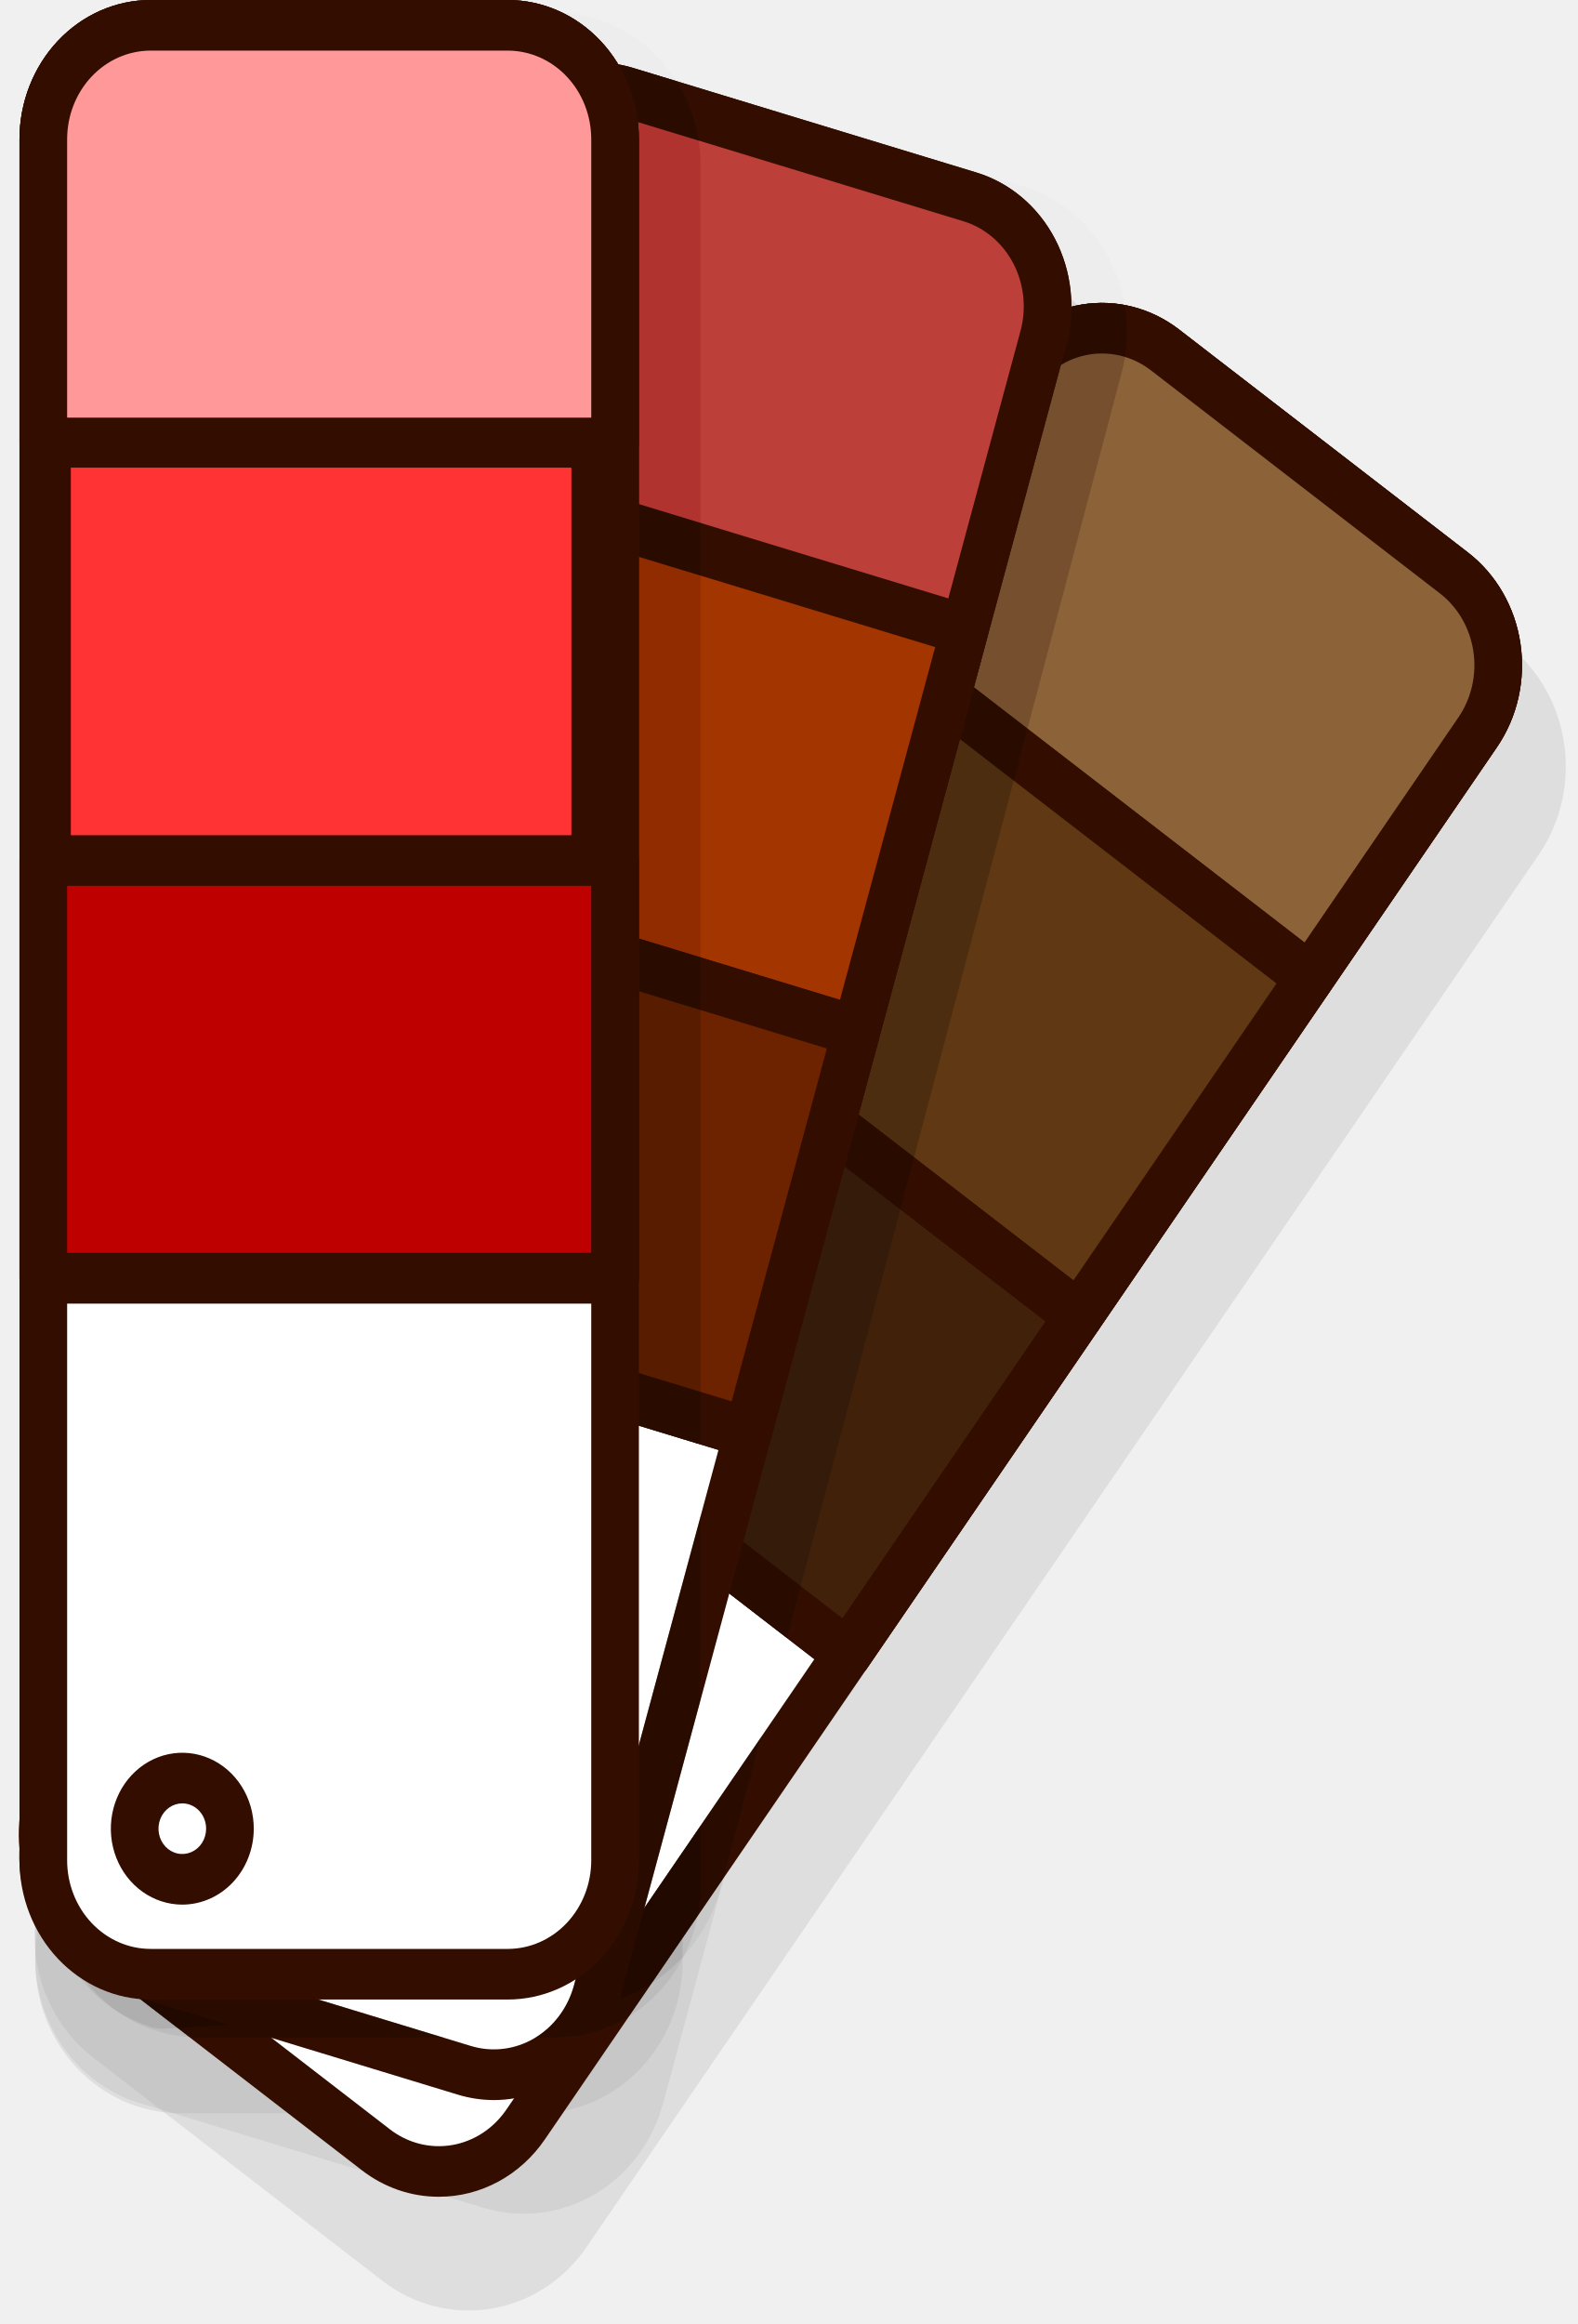
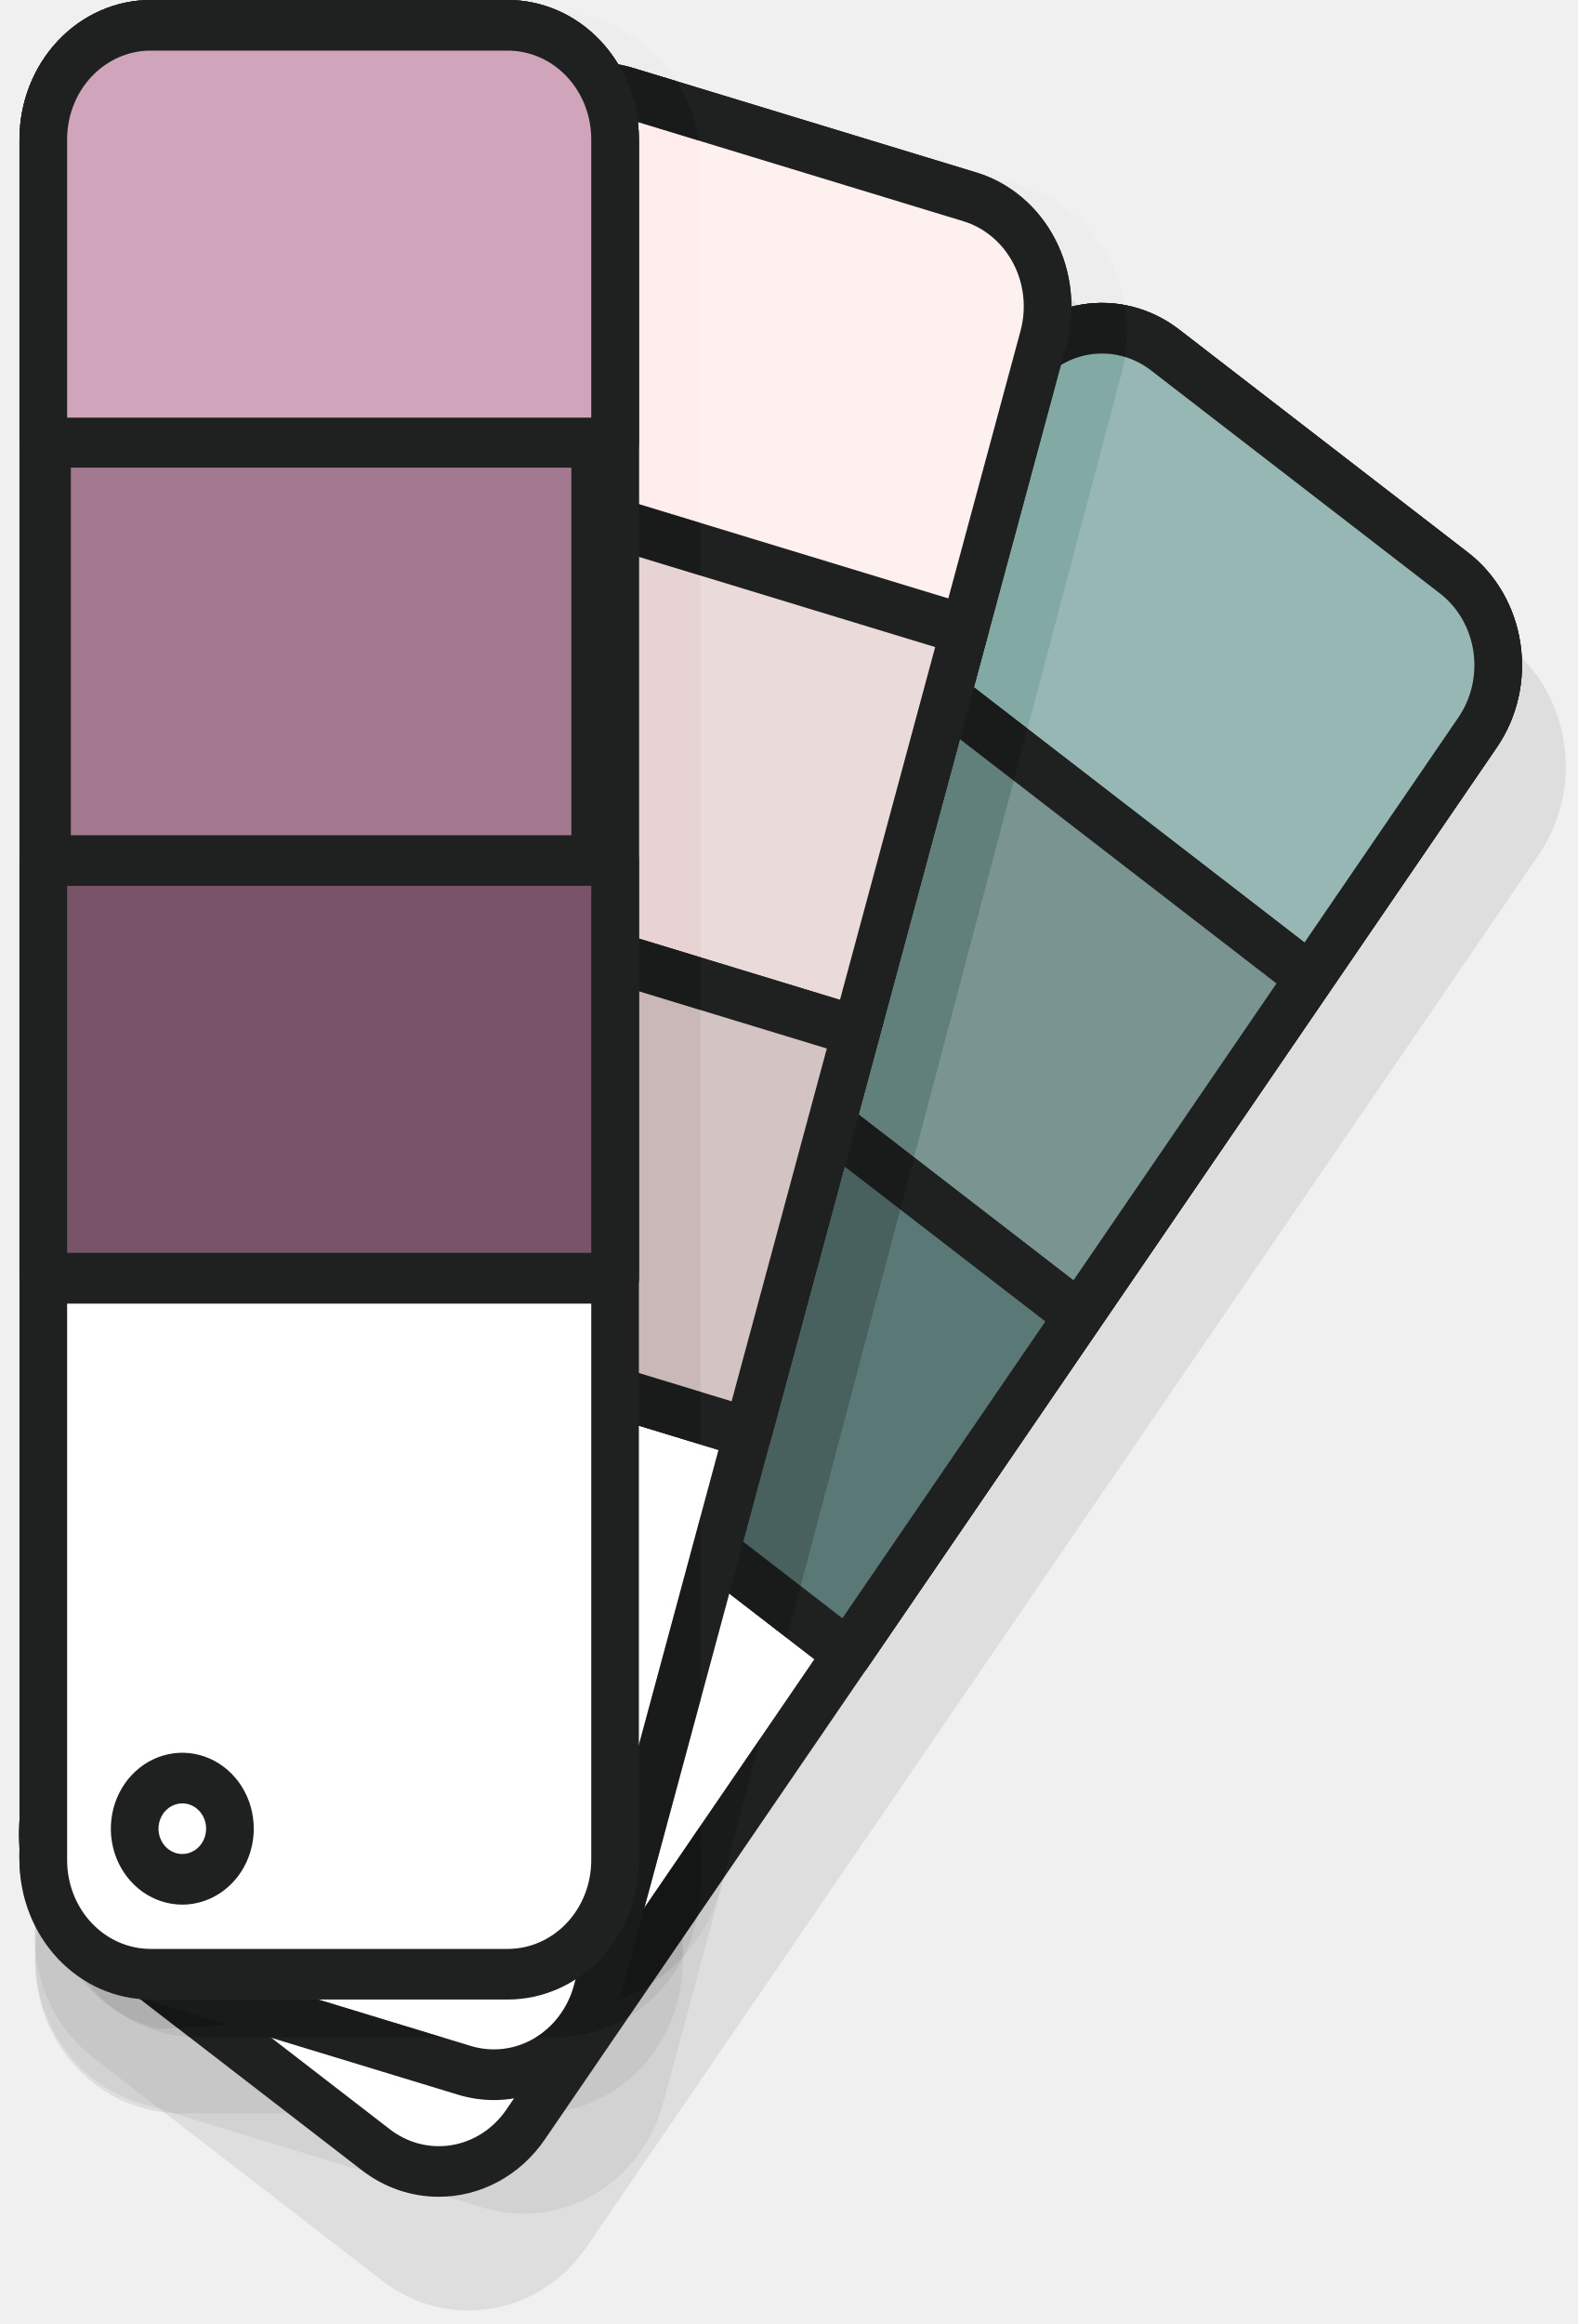
<svg xmlns="http://www.w3.org/2000/svg" width="167" height="246" viewBox="0 0 167 246" fill="none">
  <g style="mix-blend-mode:multiply" opacity="0.3">
    <g style="mix-blend-mode:multiply" opacity="0.3">
      <path d="M157.114 71.375L126.503 47.753C121.431 43.84 114.332 45.034 110.647 50.42L9.825 197.81C6.14 203.197 7.264 210.736 12.336 214.65L42.947 238.272C48.019 242.185 55.118 240.991 58.803 235.604L159.625 88.215C163.31 82.828 162.186 75.289 157.114 71.375Z" fill="#2D2D2D" />
      <path d="M157.114 71.375L126.503 47.753C121.431 43.84 114.332 45.034 110.647 50.42L9.825 197.81C6.14 203.197 7.264 210.736 12.336 214.65L42.947 238.272C48.019 242.185 55.118 240.991 58.803 235.604L159.625 88.215C163.31 82.828 162.186 75.289 157.114 71.375Z" stroke="#2D2D2D" stroke-width="8" stroke-linecap="round" stroke-linejoin="round" />
    </g>
    <g style="mix-blend-mode:multiply" opacity="0.3">
      <path d="M56.928 13.395H19.09C12.821 13.395 7.739 18.793 7.739 25.451V207.635C7.739 214.293 12.821 219.691 19.09 219.691H56.928C63.197 219.691 68.279 214.293 68.279 207.635V25.451C68.279 18.793 63.197 13.395 56.928 13.395Z" fill="#2D2D2D" />
      <path d="M56.928 13.395H19.09C12.821 13.395 7.739 18.793 7.739 25.451V207.635C7.739 214.293 12.821 219.691 19.09 219.691H56.928C63.197 219.691 68.279 214.293 68.279 207.635V25.451C68.279 18.793 63.197 13.395 56.928 13.395Z" stroke="#2D2D2D" stroke-width="8" stroke-linecap="round" stroke-linejoin="round" />
    </g>
    <g style="mix-blend-mode:multiply" opacity="0.3">
      <path d="M105.85 31.555L69.479 20.478C63.453 18.643 57.167 22.343 55.439 28.744L8.159 203.87C6.431 210.27 9.915 216.947 15.941 218.782L52.313 229.859C58.339 231.695 64.625 227.994 66.353 221.593L113.633 46.468C115.361 40.067 111.877 33.39 105.85 31.555Z" fill="#2D2D2D" />
      <path d="M105.85 31.555L69.479 20.478C63.453 18.643 57.167 22.343 55.439 28.744L8.159 203.87C6.431 210.27 9.915 216.947 15.941 218.782L52.313 229.859C58.339 231.695 64.625 227.994 66.353 221.593L113.633 46.468C115.361 40.067 111.877 33.39 105.85 31.555Z" stroke="#2D2D2D" stroke-width="8" stroke-linecap="round" stroke-linejoin="round" />
    </g>
  </g>
  <path d="M153.961 60.658L123.35 37.036C118.279 33.123 111.18 34.317 107.495 39.704L6.672 187.093C2.988 192.48 4.112 200.02 9.184 203.933L39.795 227.555C44.867 231.469 51.965 230.274 55.65 224.888L156.473 77.498C160.158 72.111 159.033 64.572 153.961 60.658Z" fill="white" />
-   <path d="M46.448 232.531C43.525 232.534 40.676 231.551 38.313 229.723V229.723L7.702 206.101C4.728 203.802 2.734 200.344 2.158 196.485C1.582 192.626 2.47 188.683 4.628 185.519L105.453 38.129C107.619 34.971 110.875 32.855 114.508 32.243C118.141 31.632 121.854 32.577 124.832 34.869L155.444 58.491C158.417 60.791 160.41 64.249 160.985 68.108C161.561 71.966 160.672 75.91 158.513 79.073L57.69 226.462C56.402 228.346 54.711 229.878 52.757 230.933C50.802 231.988 48.64 232.536 46.448 232.531V232.531ZM41.277 225.387C42.215 226.111 43.278 226.632 44.406 226.919C45.533 227.206 46.703 227.255 47.848 227.062C48.993 226.869 50.092 226.439 51.08 225.795C52.069 225.152 52.928 224.308 53.61 223.311L154.431 75.924C155.804 73.91 156.37 71.401 156.003 68.945C155.637 66.49 154.368 64.289 152.476 62.826L121.864 39.204C119.969 37.746 117.606 37.145 115.295 37.534C112.983 37.924 110.911 39.271 109.533 41.281L8.712 188.667C7.339 190.68 6.774 193.189 7.14 195.645C7.507 198.1 8.775 200.301 10.667 201.764L41.278 225.386L41.277 225.387Z" fill="#330E00" />
-   <path d="M89.75 177.715C89.217 177.715 88.699 177.536 88.268 177.204L39.291 139.409C39.023 139.202 38.796 138.942 38.623 138.642C38.45 138.342 38.334 138.008 38.282 137.661C38.23 137.313 38.243 136.958 38.321 136.616C38.398 136.274 38.538 135.951 38.733 135.666L105.453 38.129C107.618 34.971 110.875 32.855 114.508 32.243C118.141 31.632 121.854 32.577 124.832 34.87L155.444 58.491C158.417 60.791 160.41 64.249 160.985 68.108C161.56 71.967 160.671 75.91 158.513 79.073L91.792 176.611C91.558 176.953 91.251 177.232 90.896 177.423C90.541 177.615 90.148 177.715 89.75 177.715V177.715ZM44.294 136.649L89.195 171.293L154.433 75.924C155.806 73.911 156.372 71.401 156.005 68.945C155.639 66.49 154.37 64.289 152.478 62.826L121.867 39.204C119.971 37.746 117.609 37.146 115.297 37.535C112.985 37.924 110.913 39.271 109.535 41.281L44.294 136.649Z" fill="#330E00" />
-   <path d="M123.35 37.036L153.961 60.658C156.397 62.538 158.03 65.368 158.501 68.526C158.972 71.684 158.242 74.911 156.473 77.498L138.68 103.508L89.703 65.714L107.495 39.704C109.264 37.117 111.929 35.383 114.903 34.882C117.876 34.382 120.915 35.157 123.35 37.036V37.036Z" fill="#8C6239" />
-   <path d="M138.679 106.188C138.146 106.188 137.628 106.009 137.197 105.676L88.219 67.881C87.678 67.464 87.315 66.835 87.211 66.133C87.106 65.431 87.268 64.714 87.661 64.139L105.454 38.129C107.619 34.971 110.876 32.855 114.509 32.243C118.142 31.632 121.855 32.577 124.833 34.869L155.444 58.491C158.418 60.791 160.411 64.249 160.986 68.108C161.561 71.966 160.672 75.91 158.514 79.073L140.721 105.083C140.487 105.425 140.18 105.704 139.825 105.896C139.47 106.088 139.077 106.188 138.679 106.188ZM93.225 65.121L138.123 99.766L154.432 75.921C155.805 73.908 156.371 71.399 156.004 68.943C155.638 66.488 154.369 64.287 152.477 62.824L121.865 39.202C119.97 37.744 117.607 37.143 115.295 37.533C112.984 37.922 110.912 39.269 109.534 41.279L93.225 65.121Z" fill="#330E00" />
-   <path d="M114.216 139.272L65.238 101.477L40.774 137.241L89.752 175.035L114.216 139.272Z" fill="#42210B" />
-   <path d="M138.679 103.509L89.701 65.714L65.237 101.478L114.215 139.273L138.679 103.509Z" fill="#603813" />
-   <path d="M114.216 141.951C113.683 141.951 113.164 141.772 112.733 141.439L63.755 103.645C63.213 103.227 62.851 102.598 62.746 101.896C62.641 101.194 62.803 100.477 63.197 99.902L87.661 64.139C87.856 63.854 88.101 63.613 88.384 63.429C88.666 63.245 88.98 63.122 89.307 63.067C89.635 63.012 89.969 63.026 90.291 63.108C90.613 63.19 90.917 63.339 91.185 63.546L140.163 101.34C140.704 101.758 141.067 102.387 141.171 103.089C141.276 103.791 141.114 104.508 140.721 105.083L116.256 140.849C115.863 141.424 115.271 141.81 114.611 141.921C114.48 141.942 114.348 141.952 114.216 141.951ZM68.762 100.884L113.66 135.53L135.159 104.101L90.262 69.456L68.762 100.884Z" fill="#330E00" />
-   <path d="M89.75 177.714C89.217 177.715 88.699 177.536 88.268 177.203L39.291 139.409C39.023 139.202 38.796 138.941 38.623 138.641C38.45 138.341 38.334 138.008 38.282 137.66C38.23 137.313 38.243 136.958 38.321 136.615C38.398 136.273 38.538 135.951 38.733 135.666L63.197 99.903C63.391 99.618 63.637 99.377 63.919 99.193C64.202 99.009 64.516 98.886 64.843 98.831C65.17 98.776 65.504 98.79 65.827 98.872C66.149 98.954 66.453 99.103 66.721 99.31L115.699 137.104C115.967 137.311 116.194 137.572 116.367 137.872C116.54 138.172 116.656 138.505 116.708 138.853C116.759 139.2 116.746 139.555 116.669 139.897C116.592 140.24 116.451 140.562 116.257 140.847L91.792 176.61C91.558 176.953 91.251 177.231 90.896 177.423C90.541 177.615 90.148 177.715 89.75 177.714V177.714ZM44.294 136.649L89.195 171.293L110.694 139.864L65.799 105.219L44.294 136.649Z" fill="#330E00" />
-   <path d="M20.419 201.605C18.72 201.602 17.071 200.991 15.738 199.872C14.405 198.752 13.465 197.189 13.071 195.433C12.677 193.677 12.85 191.832 13.563 190.193C14.277 188.555 15.488 187.22 17.003 186.402C18.518 185.584 20.248 185.332 21.915 185.686C23.581 186.039 25.087 186.979 26.19 188.352C27.293 189.725 27.928 191.453 27.994 193.257C28.059 195.06 27.551 196.835 26.552 198.295V198.295C25.849 199.322 24.926 200.157 23.86 200.733C22.794 201.308 21.615 201.607 20.419 201.605ZM20.435 190.893C20.301 190.893 20.167 190.904 20.034 190.926C19.393 191.035 18.817 191.403 18.426 191.953C18.035 192.504 17.859 193.193 17.936 193.878C18.013 194.562 18.336 195.189 18.838 195.626C19.34 196.063 19.981 196.277 20.628 196.223C21.276 196.169 21.878 195.851 22.309 195.336C22.741 194.82 22.967 194.148 22.942 193.459C22.917 192.77 22.642 192.118 22.175 191.64C21.707 191.162 21.084 190.894 20.435 190.893V190.893Z" fill="#330E00" />
+   <path d="M46.448 232.531C43.525 232.534 40.676 231.551 38.313 229.723L7.702 206.101C4.728 203.802 2.734 200.344 2.158 196.485C1.582 192.626 2.47 188.683 4.628 185.519L105.453 38.129C107.619 34.971 110.875 32.855 114.508 32.243C118.141 31.632 121.854 32.577 124.832 34.869L155.444 58.491C158.417 60.791 160.41 64.249 160.985 68.108C161.561 71.966 160.672 75.91 158.513 79.073L57.69 226.462C56.402 228.346 54.711 229.878 52.757 230.933C50.802 231.988 48.64 232.536 46.448 232.531ZM41.277 225.387C42.215 226.111 43.278 226.632 44.406 226.919C45.533 227.206 46.703 227.255 47.848 227.062C48.993 226.869 50.092 226.439 51.08 225.795C52.069 225.152 52.928 224.308 53.61 223.311L154.431 75.924C155.804 73.91 156.37 71.401 156.003 68.945C155.637 66.49 154.368 64.289 152.476 62.826L121.864 39.204C119.969 37.746 117.606 37.145 115.295 37.534C112.983 37.924 110.911 39.271 109.533 41.281L8.712 188.667C7.339 190.68 6.774 193.189 7.14 195.645C7.507 198.1 8.775 200.301 10.667 201.764L41.278 225.386L41.277 225.387Z" fill="#1F2120" />
+   <path d="M89.75 177.715C89.217 177.715 88.699 177.536 88.268 177.204L39.291 139.409C39.023 139.202 38.796 138.942 38.623 138.642C38.45 138.342 38.334 138.008 38.282 137.661C38.23 137.313 38.243 136.958 38.321 136.616C38.398 136.274 38.538 135.951 38.733 135.666L105.453 38.129C107.618 34.971 110.875 32.855 114.508 32.243C118.141 31.632 121.854 32.577 124.832 34.87L155.444 58.491C158.417 60.791 160.41 64.249 160.985 68.108C161.56 71.967 160.671 75.91 158.513 79.073L91.792 176.611C91.558 176.953 91.251 177.232 90.896 177.423C90.541 177.615 90.148 177.715 89.75 177.715ZM44.294 136.649L89.195 171.293L154.433 75.924C155.806 73.911 156.372 71.401 156.005 68.945C155.639 66.49 154.37 64.289 152.478 62.826L121.867 39.204C119.971 37.746 117.609 37.146 115.297 37.535C112.985 37.924 110.913 39.271 109.535 41.281L44.294 136.649Z" fill="#1F2120" />
+   <path d="M123.35 37.036L153.961 60.658C156.397 62.538 158.03 65.368 158.501 68.526C158.972 71.684 158.242 74.911 156.473 77.498L138.68 103.508L89.703 65.714L107.495 39.704C109.264 37.117 111.929 35.383 114.903 34.882C117.876 34.382 120.915 35.157 123.35 37.036Z" fill="#97B7B4" />
+   <path d="M138.679 106.188C138.146 106.188 137.628 106.009 137.197 105.676L88.219 67.881C87.678 67.464 87.315 66.835 87.211 66.133C87.106 65.431 87.268 64.714 87.661 64.139L105.454 38.129C107.619 34.971 110.876 32.855 114.509 32.243C118.142 31.632 121.855 32.577 124.833 34.869L155.444 58.491C158.418 60.791 160.411 64.249 160.986 68.108C161.561 71.966 160.672 75.91 158.514 79.073L140.721 105.083C140.487 105.425 140.18 105.704 139.825 105.896C139.47 106.088 139.077 106.188 138.679 106.188ZM93.225 65.121L138.123 99.766L154.432 75.921C155.805 73.908 156.371 71.399 156.004 68.943C155.638 66.488 154.369 64.287 152.477 62.824L121.865 39.202C119.97 37.744 117.607 37.143 115.295 37.533C112.984 37.922 110.912 39.269 109.534 41.279L93.225 65.121Z" fill="#1F2120" />
+   <path d="M114.216 139.272L65.238 101.477L40.774 137.241L89.752 175.035L114.216 139.272Z" fill="#5A7875" />
+   <path d="M138.679 103.509L89.701 65.714L65.237 101.478L114.215 139.273L138.679 103.509Z" fill="#799491" />
+   <path d="M114.216 141.951C113.683 141.951 113.164 141.772 112.733 141.439L63.755 103.645C63.213 103.227 62.851 102.598 62.746 101.896C62.641 101.194 62.803 100.477 63.197 99.902L87.661 64.139C87.856 63.854 88.101 63.613 88.384 63.429C88.666 63.245 88.98 63.122 89.307 63.067C89.635 63.012 89.969 63.026 90.291 63.108C90.613 63.19 90.917 63.339 91.185 63.546L140.163 101.34C140.704 101.758 141.067 102.387 141.171 103.089C141.276 103.791 141.114 104.508 140.721 105.083L116.256 140.849C115.863 141.424 115.271 141.81 114.611 141.921C114.48 141.942 114.348 141.952 114.216 141.951ZM68.762 100.884L113.66 135.53L135.159 104.101L90.262 69.456L68.762 100.884Z" fill="#1F2120" />
+   <path d="M89.75 177.714C89.217 177.715 88.699 177.536 88.268 177.203L39.291 139.409C39.023 139.202 38.796 138.941 38.623 138.641C38.45 138.341 38.334 138.008 38.282 137.66C38.23 137.313 38.243 136.958 38.321 136.615C38.398 136.273 38.538 135.951 38.733 135.666L63.197 99.903C63.391 99.618 63.637 99.377 63.919 99.193C64.202 99.009 64.516 98.886 64.843 98.831C65.17 98.776 65.504 98.79 65.827 98.872C66.149 98.954 66.453 99.103 66.721 99.31L115.699 137.104C115.967 137.311 116.194 137.572 116.367 137.872C116.54 138.172 116.656 138.505 116.708 138.853C116.759 139.2 116.746 139.555 116.669 139.897C116.592 140.24 116.451 140.562 116.257 140.847L91.792 176.61C91.558 176.953 91.251 177.231 90.896 177.423C90.541 177.615 90.148 177.715 89.75 177.714ZM44.294 136.649L89.195 171.293L110.694 139.864L65.799 105.219L44.294 136.649Z" fill="#1F2120" />
+   <path d="M20.419 201.605C18.72 201.602 17.071 200.991 15.738 199.872C14.405 198.752 13.465 197.189 13.071 195.433C12.677 193.677 12.85 191.832 13.563 190.193C14.277 188.555 15.488 187.22 17.003 186.402C18.518 185.584 20.248 185.332 21.915 185.686C23.581 186.039 25.087 186.979 26.19 188.352C27.293 189.725 27.928 191.453 27.994 193.257C28.059 195.06 27.551 196.835 26.552 198.295C25.849 199.322 24.926 200.157 23.86 200.733C22.794 201.308 21.615 201.607 20.419 201.605ZM20.435 190.893C20.301 190.893 20.167 190.904 20.034 190.926C19.393 191.035 18.817 191.403 18.426 191.953C18.035 192.504 17.859 193.193 17.936 193.878C18.013 194.562 18.336 195.189 18.838 195.626C19.34 196.063 19.981 196.277 20.628 196.223C21.276 196.169 21.878 195.851 22.309 195.336C22.741 194.82 22.967 194.148 22.942 193.459C22.917 192.77 22.642 192.118 22.175 191.64C21.707 191.162 21.084 190.894 20.435 190.893Z" fill="#1F2120" />
  <g style="mix-blend-mode:overlay" opacity="0.3">
-     <path d="M107.113 23.518L70.742 12.445C69.309 12.008 67.809 11.876 66.328 12.055C64.847 12.234 63.414 12.722 62.11 13.489C60.806 14.257 59.657 15.289 58.73 16.529C57.801 17.768 57.112 19.189 56.702 20.711L9.421 195.834C8.591 198.907 8.945 202.205 10.405 205.002C11.864 207.798 14.31 209.865 17.204 210.746L50.38 208.728C50.673 208.817 53.481 208.913 53.775 208.976H56.792L61.635 208.422C64.155 208.133 66.537 207.049 68.472 205.311C70.408 203.572 71.809 201.257 72.495 198.665L114.896 38.433C115.307 36.911 115.432 35.318 115.263 33.744C115.095 32.171 114.636 30.648 113.913 29.263C113.191 27.878 112.218 26.658 111.051 25.672C109.885 24.687 108.547 23.955 107.113 23.518V23.518Z" fill="#2D2D2D" />
-     <path d="M107.113 23.518L70.742 12.445C69.309 12.008 67.809 11.876 66.328 12.055C64.847 12.234 63.414 12.722 62.11 13.489C60.806 14.257 59.657 15.289 58.73 16.529C57.801 17.768 57.112 19.189 56.702 20.711L9.421 195.834C8.591 198.907 8.945 202.205 10.405 205.002C11.864 207.798 14.31 209.865 17.204 210.746L50.38 208.728C50.673 208.817 53.481 208.913 53.775 208.976H56.792L61.635 208.422C64.155 208.133 66.537 207.049 68.472 205.311C70.408 203.572 71.809 201.257 72.495 198.665L114.896 38.433C115.307 36.911 115.432 35.318 115.263 33.744C115.095 32.171 114.636 30.648 113.913 29.263C113.191 27.878 112.218 26.658 111.051 25.672C109.885 24.687 108.547 23.955 107.113 23.518V23.518Z" stroke="#2D2D2D" stroke-width="8" stroke-linecap="round" stroke-linejoin="round" />
+     <path d="M107.113 23.518L70.742 12.445C69.309 12.008 67.809 11.876 66.328 12.055C64.847 12.234 63.414 12.722 62.11 13.489C60.806 14.257 59.657 15.289 58.73 16.529C57.801 17.768 57.112 19.189 56.702 20.711L9.421 195.834C8.591 198.907 8.945 202.205 10.405 205.002C11.864 207.798 14.31 209.865 17.204 210.746L50.38 208.728C50.673 208.817 53.481 208.913 53.775 208.976H56.792L61.635 208.422C64.155 208.133 66.537 207.049 68.472 205.311C70.408 203.572 71.809 201.257 72.495 198.665L114.896 38.433C115.307 36.911 115.432 35.318 115.263 33.744C115.095 32.171 114.636 30.648 113.913 29.263C113.191 27.878 112.218 26.658 111.051 25.672C109.885 24.687 108.547 23.955 107.113 23.518Z" fill="#2D2D2D" />
+     <path d="M107.113 23.518L70.742 12.445C69.309 12.008 67.809 11.876 66.328 12.055C64.847 12.234 63.414 12.722 62.11 13.489C60.806 14.257 59.657 15.289 58.73 16.529C57.801 17.768 57.112 19.189 56.702 20.711L9.421 195.834C8.591 198.907 8.945 202.205 10.405 205.002C11.864 207.798 14.31 209.865 17.204 210.746L50.38 208.728C50.673 208.817 53.481 208.913 53.775 208.976H56.792L61.635 208.422C64.155 208.133 66.537 207.049 68.472 205.311C70.408 203.572 71.809 201.257 72.495 198.665L114.896 38.433C115.307 36.911 115.432 35.318 115.263 33.744C115.095 32.171 114.636 30.648 113.913 29.263C113.191 27.878 112.218 26.658 111.051 25.672C109.885 24.687 108.547 23.955 107.113 23.518Z" stroke="#2D2D2D" stroke-width="8" stroke-linecap="round" stroke-linejoin="round" />
  </g>
  <path d="M102.7 20.839L66.329 9.762C60.302 7.927 54.016 11.628 52.288 18.028L5.008 193.154C3.28 199.555 6.765 206.231 12.791 208.066L49.163 219.144C55.189 220.979 61.475 217.278 63.203 210.878L110.483 35.752C112.211 29.351 108.726 22.675 102.7 20.839Z" fill="white" />
-   <path d="M52.31 222.297C51.009 222.296 49.714 222.102 48.463 221.719L12.094 210.642C8.558 209.565 5.569 207.04 3.785 203.622C2.001 200.205 1.568 196.175 2.582 192.418L49.862 17.291C50.876 13.534 53.254 10.359 56.472 8.464C59.69 6.57 63.485 6.11 67.022 7.187L103.393 18.264C105.144 18.798 106.78 19.692 108.206 20.897C109.632 22.102 110.82 23.593 111.703 25.285C112.587 26.978 113.147 28.838 113.354 30.761C113.56 32.684 113.408 34.631 112.905 36.491L65.626 211.616C64.794 214.688 63.047 217.39 60.646 219.316C58.244 221.242 55.319 222.288 52.31 222.297V222.297ZM63.185 11.97C61.27 11.976 59.409 12.642 57.88 13.867C56.352 15.093 55.24 16.813 54.711 18.767L7.431 193.892C7.112 195.076 7.015 196.315 7.146 197.538C7.277 198.762 7.634 199.946 8.196 201.023C8.759 202.1 9.515 203.049 10.422 203.816C11.33 204.582 12.371 205.151 13.485 205.491L49.857 216.568C50.971 216.907 52.138 217.01 53.29 216.87C54.442 216.731 55.557 216.352 56.571 215.755C57.585 215.158 58.478 214.354 59.2 213.39C59.922 212.427 60.457 211.321 60.777 210.138L108.057 35.017C108.376 33.834 108.473 32.594 108.342 31.371C108.211 30.147 107.854 28.963 107.291 27.886C106.729 26.809 105.973 25.86 105.065 25.093C104.158 24.327 103.117 23.758 102.003 23.419L65.631 12.338C64.836 12.095 64.013 11.971 63.185 11.97V11.97Z" fill="#330E00" />
-   <path d="M66.124 9.883L102.486 20.975C105.379 21.858 107.824 23.924 109.282 26.721C110.74 29.518 111.093 32.816 110.262 35.889L101.907 66.785L43.728 49.038L52.083 18.142C52.914 15.069 54.86 12.473 57.493 10.924C60.127 9.375 63.231 9.001 66.124 9.883Z" fill="#BD3F3A" />
-   <path d="M79.194 154.324C78.959 154.324 78.726 154.288 78.5 154.219L20.306 136.496C19.663 136.3 19.119 135.841 18.795 135.22C18.471 134.598 18.392 133.866 18.576 133.183L49.863 17.291C50.877 13.534 53.254 10.359 56.472 8.464C59.691 6.57 63.486 6.11 67.022 7.187L103.394 18.264C105.145 18.798 106.78 19.692 108.206 20.897C109.632 22.102 110.821 23.593 111.704 25.285C112.587 26.978 113.148 28.838 113.354 30.761C113.56 32.684 113.408 34.631 112.906 36.491L81.618 152.383C81.467 152.942 81.149 153.434 80.712 153.784C80.274 154.134 79.742 154.324 79.194 154.324ZM24.118 132.087L77.465 148.331L108.057 35.017C108.377 33.834 108.474 32.594 108.342 31.371C108.211 30.147 107.854 28.963 107.292 27.886C106.73 26.809 105.973 25.86 105.066 25.093C104.158 24.327 103.118 23.758 102.003 23.419L65.632 12.338C64.517 11.999 63.351 11.896 62.199 12.035C61.047 12.175 59.932 12.554 58.918 13.151C57.904 13.748 57.01 14.551 56.289 15.515C55.567 16.479 55.031 17.584 54.711 18.768L24.118 132.087Z" fill="#330E00" />
-   <path d="M101.91 66.781L43.731 49.034L32.244 91.516L90.423 109.263L101.91 66.781Z" fill="#A33500" />
-   <path d="M90.668 111.829C90.432 111.829 90.197 111.794 89.971 111.725L31.776 94.002C31.458 93.904 31.16 93.742 30.901 93.523C30.642 93.304 30.426 93.033 30.265 92.725C30.105 92.417 30.003 92.079 29.965 91.729C29.928 91.38 29.956 91.026 30.047 90.687L41.52 48.194C41.704 47.511 42.136 46.934 42.722 46.589C43.307 46.245 43.996 46.161 44.64 46.357L102.835 64.08C103.153 64.177 103.45 64.34 103.71 64.559C103.969 64.778 104.185 65.049 104.346 65.357C104.506 65.664 104.608 66.003 104.646 66.352C104.683 66.702 104.655 67.056 104.564 67.394L93.092 109.888C92.941 110.448 92.623 110.939 92.185 111.29C91.748 111.64 91.215 111.829 90.668 111.829V111.829ZM35.592 89.592L88.937 105.839L99.019 68.496L45.673 52.249L35.592 89.592Z" fill="#330E00" />
-   <path d="M90.665 109.15L32.471 91.426L20.998 133.92L79.193 151.644L90.665 109.15Z" fill="#6D2300" />
-   <path d="M79.194 154.323C78.959 154.323 78.726 154.288 78.5 154.219L20.306 136.495C19.663 136.299 19.119 135.84 18.795 135.219C18.471 134.598 18.392 133.865 18.576 133.182L30.049 90.688C30.233 90.004 30.666 89.427 31.251 89.083C31.836 88.738 32.526 88.654 33.169 88.85L91.363 106.574C91.682 106.671 91.979 106.834 92.238 107.053C92.498 107.272 92.714 107.543 92.874 107.851C93.035 108.159 93.137 108.497 93.174 108.847C93.212 109.196 93.184 109.55 93.093 109.888L81.62 152.382C81.469 152.942 81.151 153.434 80.713 153.784C80.275 154.134 79.742 154.323 79.194 154.323ZM24.118 132.086L77.465 148.33L87.547 110.987L34.202 94.74L24.118 132.086Z" fill="#330E00" />
-   <path d="M20.031 202.284C18.352 202.288 16.719 201.698 15.39 200.609C14.061 199.519 13.111 197.99 12.69 196.264C12.268 194.538 12.399 192.712 13.062 191.073C13.725 189.435 14.882 188.077 16.351 187.214C17.361 186.62 18.486 186.28 19.638 186.219C20.791 186.158 21.942 186.378 23.002 186.862C24.063 187.346 25.005 188.081 25.757 189.011C26.509 189.942 27.05 191.042 27.34 192.229C27.63 193.416 27.66 194.657 27.428 195.858C27.197 197.059 26.71 198.188 26.005 199.158C25.299 200.129 24.394 200.915 23.359 201.457C22.323 201.998 21.185 202.281 20.031 202.284ZM20.016 191.563C19.377 191.563 18.761 191.82 18.294 192.284C17.826 192.747 17.541 193.381 17.497 194.059C17.452 194.736 17.651 195.406 18.053 195.934C18.456 196.462 19.032 196.808 19.665 196.903C20.298 196.997 20.941 196.834 21.465 196.444C21.989 196.055 22.355 195.469 22.488 194.805C22.621 194.141 22.512 193.448 22.183 192.865C21.854 192.283 21.33 191.855 20.715 191.667C20.487 191.598 20.251 191.563 20.015 191.563H20.016Z" fill="#330E00" />
+   <path d="M52.31 222.297C51.009 222.296 49.714 222.102 48.463 221.719L12.094 210.642C8.558 209.565 5.569 207.04 3.785 203.622C2.001 200.205 1.568 196.175 2.582 192.418L49.862 17.291C50.876 13.534 53.254 10.359 56.472 8.464C59.69 6.57 63.485 6.11 67.022 7.187L103.393 18.264C105.144 18.798 106.78 19.692 108.206 20.897C109.632 22.102 110.82 23.593 111.703 25.285C112.587 26.978 113.147 28.838 113.354 30.761C113.56 32.684 113.408 34.631 112.905 36.491L65.626 211.616C64.794 214.688 63.047 217.39 60.646 219.316C58.244 221.242 55.319 222.288 52.31 222.297ZM63.185 11.97C61.27 11.976 59.409 12.642 57.88 13.867C56.352 15.093 55.24 16.813 54.711 18.767L7.431 193.892C7.112 195.076 7.015 196.315 7.146 197.538C7.277 198.762 7.634 199.946 8.196 201.023C8.759 202.1 9.515 203.049 10.422 203.816C11.33 204.582 12.371 205.151 13.485 205.491L49.857 216.568C50.971 216.907 52.138 217.01 53.29 216.87C54.442 216.731 55.557 216.352 56.571 215.755C57.585 215.158 58.478 214.354 59.2 213.39C59.922 212.427 60.457 211.321 60.777 210.138L108.057 35.017C108.376 33.834 108.473 32.594 108.342 31.371C108.211 30.147 107.854 28.963 107.291 27.886C106.729 26.809 105.973 25.86 105.065 25.093C104.158 24.327 103.117 23.758 102.003 23.419L65.631 12.338C64.836 12.095 64.013 11.971 63.185 11.97Z" fill="#1F2120" />
+   <path d="M66.124 9.883L102.486 20.975C105.379 21.858 107.824 23.924 109.282 26.721C110.74 29.518 111.093 32.816 110.262 35.889L101.907 66.785L43.728 49.038L52.083 18.142C52.914 15.069 54.86 12.473 57.493 10.924C60.127 9.375 63.231 9.001 66.124 9.883Z" fill="#FFF0F0" />
+   <path d="M79.194 154.324C78.959 154.324 78.726 154.288 78.5 154.219L20.306 136.496C19.663 136.3 19.119 135.841 18.795 135.22C18.471 134.598 18.392 133.866 18.576 133.183L49.863 17.291C50.877 13.534 53.254 10.359 56.472 8.464C59.691 6.57 63.486 6.11 67.022 7.187L103.394 18.264C105.145 18.798 106.78 19.692 108.206 20.897C109.632 22.102 110.821 23.593 111.704 25.285C112.587 26.978 113.148 28.838 113.354 30.761C113.56 32.684 113.408 34.631 112.906 36.491L81.618 152.383C81.467 152.942 81.149 153.434 80.711 153.784C80.274 154.134 79.742 154.324 79.194 154.324ZM24.118 132.087L77.465 148.331L108.057 35.017C108.377 33.834 108.474 32.594 108.342 31.371C108.211 30.147 107.854 28.963 107.292 27.886C106.73 26.809 105.973 25.86 105.066 25.093C104.158 24.327 103.118 23.758 102.003 23.419L65.632 12.338C64.517 11.999 63.351 11.896 62.199 12.035C61.047 12.175 59.932 12.554 58.918 13.151C57.904 13.748 57.01 14.551 56.289 15.515C55.567 16.479 55.031 17.584 54.711 18.768L24.118 132.087Z" fill="#1F2120" />
+   <path d="M101.91 66.781L43.731 49.034L32.244 91.516L90.423 109.263L101.91 66.781Z" fill="#EBDADA" />
+   <path d="M90.668 111.829C90.432 111.829 90.197 111.794 89.971 111.725L31.776 94.002C31.458 93.904 31.16 93.742 30.901 93.523C30.642 93.304 30.426 93.033 30.265 92.725C30.105 92.417 30.003 92.079 29.965 91.729C29.928 91.38 29.956 91.026 30.047 90.687L41.52 48.194C41.704 47.511 42.136 46.934 42.722 46.589C43.307 46.245 43.996 46.161 44.64 46.357L102.835 64.08C103.153 64.177 103.45 64.34 103.71 64.559C103.969 64.778 104.185 65.049 104.346 65.357C104.506 65.664 104.608 66.003 104.646 66.352C104.683 66.702 104.655 67.056 104.564 67.394L93.092 109.888C92.941 110.448 92.623 110.939 92.185 111.29C91.748 111.64 91.215 111.829 90.668 111.829ZM35.592 89.592L88.937 105.839L99.019 68.496L45.673 52.249L35.592 89.592Z" fill="#1F2120" />
+   <path d="M90.665 109.15L32.471 91.426L20.998 133.92L79.193 151.644L90.665 109.15Z" fill="#D3C3C3" />
+   <path d="M79.194 154.323C78.959 154.323 78.726 154.288 78.5 154.219L20.306 136.495C19.663 136.299 19.119 135.84 18.795 135.219C18.471 134.598 18.392 133.865 18.576 133.182L30.049 90.688C30.233 90.004 30.666 89.427 31.251 89.083C31.836 88.738 32.526 88.654 33.169 88.85L91.363 106.574C91.682 106.671 91.979 106.834 92.238 107.053C92.498 107.272 92.714 107.543 92.874 107.851C93.035 108.159 93.137 108.497 93.174 108.847C93.212 109.196 93.184 109.55 93.093 109.888L81.62 152.382C81.469 152.942 81.151 153.434 80.713 153.784C80.275 154.134 79.742 154.323 79.194 154.323ZM24.118 132.086L77.465 148.33L87.547 110.987L34.202 94.74L24.118 132.086Z" fill="#1F2120" />
+   <path d="M20.031 202.284C18.352 202.288 16.719 201.698 15.39 200.609C14.061 199.519 13.111 197.99 12.69 196.264C12.268 194.538 12.399 192.712 13.062 191.073C13.725 189.435 14.882 188.077 16.351 187.214C17.361 186.62 18.486 186.28 19.638 186.219C20.791 186.158 21.942 186.378 23.002 186.862C24.063 187.346 25.005 188.081 25.757 189.011C26.509 189.942 27.05 191.042 27.34 192.229C27.63 193.416 27.66 194.657 27.428 195.858C27.197 197.059 26.71 198.188 26.005 199.158C25.299 200.129 24.394 200.915 23.359 201.457C22.323 201.998 21.185 202.281 20.031 202.284ZM20.016 191.563C19.377 191.563 18.761 191.82 18.294 192.284C17.826 192.747 17.541 193.381 17.497 194.059C17.452 194.736 17.651 195.406 18.053 195.934C18.456 196.462 19.032 196.808 19.665 196.903C20.298 196.997 20.941 196.834 21.465 196.444C21.989 196.055 22.355 195.469 22.488 194.805C22.621 194.141 22.512 193.448 22.183 192.865C21.854 192.283 21.33 191.855 20.715 191.667C20.487 191.598 20.251 191.563 20.015 191.563H20.016Z" fill="#1F2120" />
  <g style="mix-blend-mode:overlay" opacity="0.3">
    <path d="M58.821 5.358H20.984C14.715 5.358 9.633 10.756 9.633 17.415V199.598C9.633 206.256 14.715 211.654 20.984 211.654H58.821C65.091 211.654 70.173 206.256 70.173 199.598V17.415C70.173 10.756 65.091 5.358 58.821 5.358Z" fill="#2D2D2D" />
    <path d="M58.821 5.358H20.984C14.715 5.358 9.633 10.756 9.633 17.415V199.598C9.633 206.256 14.715 211.654 20.984 211.654H58.821C65.091 211.654 70.173 206.256 70.173 199.598V17.415C70.173 10.756 65.091 5.358 58.821 5.358Z" stroke="#2D2D2D" stroke-width="8" stroke-linecap="round" stroke-linejoin="round" />
  </g>
  <path d="M53.776 2.679H15.938C9.669 2.679 4.587 8.077 4.587 14.736V196.919C4.587 203.578 9.669 208.975 15.938 208.975H53.776C60.045 208.975 65.127 203.578 65.127 196.919V14.736C65.127 8.077 60.045 2.679 53.776 2.679Z" fill="white" />
-   <path d="M53.775 211.654H15.937C12.259 211.65 8.732 210.096 6.132 207.333C3.531 204.571 2.068 200.825 2.063 196.919V14.735C2.068 10.829 3.531 7.083 6.132 4.321C8.732 1.558 12.259 0.004 15.937 0H53.775C57.453 0.004 60.979 1.558 63.58 4.321C66.181 7.083 67.644 10.829 67.648 14.735V196.919C67.644 200.825 66.181 204.571 63.58 207.333C60.979 210.096 57.453 211.65 53.775 211.654ZM15.937 5.358C13.596 5.361 11.352 6.35 9.697 8.108C8.042 9.866 7.111 12.249 7.108 14.735V196.919C7.111 199.405 8.042 201.788 9.697 203.546C11.352 205.304 13.596 206.293 15.937 206.296H53.775C56.115 206.293 58.359 205.304 60.014 203.546C61.67 201.788 62.601 199.405 62.603 196.919V14.735C62.601 12.249 61.67 9.866 60.014 8.108C58.359 6.35 56.115 5.361 53.775 5.358H15.937Z" fill="#330E00" />
-   <path d="M65.126 137.977H4.586C3.917 137.977 3.275 137.695 2.802 137.192C2.329 136.69 2.063 136.008 2.063 135.298V14.735C2.068 10.829 3.531 7.083 6.132 4.321C8.732 1.558 12.259 0.004 15.937 0H53.775C57.453 0.004 60.979 1.558 63.58 4.321C66.181 7.083 67.644 10.829 67.648 14.735V135.298C67.648 136.008 67.382 136.69 66.909 137.192C66.436 137.695 65.795 137.977 65.126 137.977ZM7.108 132.619H62.603V14.735C62.601 12.249 61.67 9.866 60.014 8.108C58.359 6.35 56.115 5.361 53.775 5.358H15.937C13.596 5.361 11.352 6.35 9.697 8.108C8.042 9.866 7.111 12.249 7.108 14.735V132.619Z" fill="#330E00" />
-   <path d="M15.938 2.679H53.776C56.786 2.679 59.673 3.95 61.802 6.211C63.931 8.472 65.127 11.538 65.127 14.736V46.886H4.587V14.736C4.587 11.538 5.783 8.472 7.912 6.211C10.04 3.95 12.928 2.679 15.938 2.679V2.679Z" fill="#FF9999" />
-   <path d="M65.126 49.565H4.586C3.917 49.565 3.275 49.283 2.802 48.781C2.329 48.278 2.063 47.597 2.063 46.886V14.736C2.068 10.829 3.531 7.084 6.132 4.322C8.732 1.559 12.259 0.005 15.937 0.001H53.775C57.453 0.005 60.979 1.559 63.58 4.322C66.181 7.084 67.644 10.829 67.648 14.736V46.886C67.648 47.597 67.382 48.278 66.909 48.781C66.436 49.283 65.795 49.565 65.126 49.565ZM7.108 44.207H62.603V14.736C62.601 12.25 61.67 9.867 60.014 8.109C58.359 6.351 56.115 5.362 53.775 5.359H15.937C13.596 5.362 11.352 6.351 9.697 8.108C8.042 9.866 7.111 12.25 7.108 14.736V44.207Z" fill="#330E00" />
+   <path d="M53.775 211.654H15.937C12.259 211.65 8.732 210.096 6.132 207.333C3.531 204.571 2.068 200.825 2.063 196.919V14.735C2.068 10.829 3.531 7.083 6.132 4.321C8.732 1.558 12.259 0.004 15.937 0H53.775C57.453 0.004 60.979 1.558 63.58 4.321C66.181 7.083 67.644 10.829 67.648 14.735V196.919C67.644 200.825 66.181 204.571 63.58 207.333C60.979 210.096 57.453 211.65 53.775 211.654ZM15.937 5.358C13.596 5.361 11.352 6.35 9.697 8.108C8.042 9.866 7.111 12.249 7.108 14.735V196.919C7.111 199.405 8.042 201.788 9.697 203.546C11.352 205.304 13.596 206.293 15.937 206.296H53.775C56.115 206.293 58.359 205.304 60.014 203.546C61.67 201.788 62.601 199.405 62.603 196.919V14.735C62.601 12.249 61.67 9.866 60.014 8.108C58.359 6.35 56.115 5.361 53.775 5.358H15.937Z" fill="#1F2120" />
+   <path d="M65.126 137.977H4.586C3.917 137.977 3.275 137.695 2.802 137.192C2.329 136.69 2.063 136.008 2.063 135.298V14.735C2.068 10.829 3.531 7.083 6.132 4.321C8.732 1.558 12.259 0.004 15.937 0H53.775C57.453 0.004 60.979 1.558 63.58 4.321C66.181 7.083 67.644 10.829 67.648 14.735V135.298C67.648 136.008 67.382 136.69 66.909 137.192C66.436 137.695 65.795 137.977 65.126 137.977ZM7.108 132.619H62.603V14.735C62.601 12.249 61.67 9.866 60.014 8.108C58.359 6.35 56.115 5.361 53.775 5.358H15.937C13.596 5.361 11.352 6.35 9.697 8.108C8.042 9.866 7.111 12.249 7.108 14.735V132.619Z" fill="#1F2120" />
+   <path d="M15.938 2.679H53.776C56.786 2.679 59.673 3.95 61.802 6.211C63.931 8.472 65.127 11.538 65.127 14.736V46.886H4.587V14.736C4.587 11.538 5.783 8.472 7.912 6.211C10.04 3.95 12.928 2.679 15.938 2.679Z" fill="#D0A4BB" />
+   <path d="M65.126 49.565H4.586C3.917 49.565 3.275 49.283 2.802 48.781C2.329 48.278 2.063 47.597 2.063 46.886V14.736C2.068 10.829 3.531 7.084 6.132 4.322C8.732 1.559 12.259 0.005 15.937 0.001H53.775C57.453 0.005 60.979 1.559 63.58 4.322C66.181 7.084 67.644 10.829 67.648 14.736V46.886C67.648 47.597 67.382 48.278 66.909 48.781C66.436 49.283 65.795 49.565 65.126 49.565ZM7.108 44.207H62.603V14.736C62.601 12.25 61.67 9.867 60.014 8.109C58.359 6.351 56.115 5.362 53.775 5.359H15.937C13.596 5.362 11.352 6.351 9.697 8.108C8.042 9.866 7.111 12.25 7.108 14.736V44.207Z" fill="#1F2120" />
  <path d="M65.127 46.886H4.587V91.092H65.127V46.886Z" fill="#FF0000" />
-   <path d="M63 47H5V91H63V47Z" fill="#FF3333" stroke="#330E00" stroke-width="5" stroke-linecap="round" stroke-linejoin="round" />
-   <path d="M65.127 91.092H4.587V135.298H65.127V91.092Z" fill="#BF0000" />
-   <path d="M65.126 137.977H4.586C3.917 137.977 3.275 137.694 2.802 137.192C2.329 136.69 2.063 136.008 2.063 135.298V91.091C2.063 90.381 2.329 89.699 2.802 89.197C3.275 88.694 3.917 88.412 4.586 88.412H65.126C65.795 88.412 66.436 88.694 66.909 89.197C67.382 89.699 67.648 90.381 67.648 91.091V135.298C67.648 136.008 67.382 136.69 66.909 137.192C66.436 137.694 65.795 137.977 65.126 137.977ZM7.108 132.618H62.603V93.77H7.108V132.618Z" fill="#330E00" />
-   <path d="M19.303 201.608C17.806 201.608 16.343 201.136 15.099 200.253C13.854 199.37 12.884 198.115 12.311 196.646C11.739 195.177 11.589 193.561 11.881 192.002C12.173 190.443 12.893 189.011 13.952 187.887C15.01 186.763 16.358 185.997 17.826 185.687C19.294 185.377 20.816 185.536 22.199 186.145C23.581 186.753 24.763 187.783 25.595 189.105C26.427 190.427 26.87 191.981 26.87 193.57C26.868 195.701 26.07 197.744 24.651 199.251C23.233 200.758 21.309 201.605 19.303 201.608ZM19.303 190.891C18.804 190.891 18.316 191.048 17.901 191.343C17.487 191.637 17.163 192.055 16.972 192.545C16.781 193.035 16.732 193.573 16.829 194.093C16.926 194.613 17.166 195.09 17.519 195.465C17.872 195.839 18.321 196.095 18.811 196.198C19.3 196.301 19.807 196.248 20.268 196.045C20.729 195.843 21.123 195.499 21.4 195.059C21.677 194.618 21.825 194.1 21.825 193.57C21.825 192.86 21.559 192.178 21.087 191.676C20.613 191.173 19.972 190.891 19.303 190.891Z" fill="#330E00" />
+   <path d="M63 47H5V91H63V47Z" fill="#A2798F" stroke="#1F2120" stroke-width="5" stroke-linecap="round" stroke-linejoin="round" />
+   <path d="M65.127 91.092H4.587V135.298H65.127V91.092Z" fill="#795368" />
+   <path d="M65.126 137.977H4.586C3.917 137.977 3.275 137.694 2.802 137.192C2.329 136.69 2.063 136.008 2.063 135.298V91.091C2.063 90.381 2.329 89.699 2.802 89.197C3.275 88.694 3.917 88.412 4.586 88.412H65.126C65.795 88.412 66.436 88.694 66.909 89.197C67.382 89.699 67.648 90.381 67.648 91.091V135.298C67.648 136.008 67.382 136.69 66.909 137.192C66.436 137.694 65.795 137.977 65.126 137.977ZM7.108 132.618H62.603V93.77H7.108V132.618Z" fill="#1F2120" />
+   <path d="M19.303 201.608C17.806 201.608 16.343 201.136 15.099 200.253C13.854 199.37 12.884 198.115 12.311 196.646C11.739 195.177 11.589 193.561 11.881 192.002C12.173 190.443 12.893 189.011 13.952 187.887C15.01 186.763 16.358 185.997 17.826 185.687C19.294 185.377 20.816 185.536 22.199 186.145C23.581 186.753 24.763 187.783 25.595 189.105C26.427 190.427 26.87 191.981 26.87 193.57C26.868 195.701 26.07 197.744 24.651 199.251C23.233 200.758 21.309 201.605 19.303 201.608ZM19.303 190.891C18.804 190.891 18.316 191.048 17.901 191.343C17.487 191.637 17.163 192.055 16.972 192.545C16.781 193.035 16.732 193.573 16.829 194.093C16.926 194.613 17.166 195.09 17.519 195.465C17.872 195.839 18.321 196.095 18.811 196.198C19.3 196.301 19.807 196.248 20.268 196.045C20.729 195.843 21.123 195.499 21.4 195.059C21.677 194.618 21.825 194.1 21.825 193.57C21.825 192.86 21.559 192.178 21.087 191.676C20.613 191.173 19.972 190.891 19.303 190.891Z" fill="#1F2120" />
</svg>
